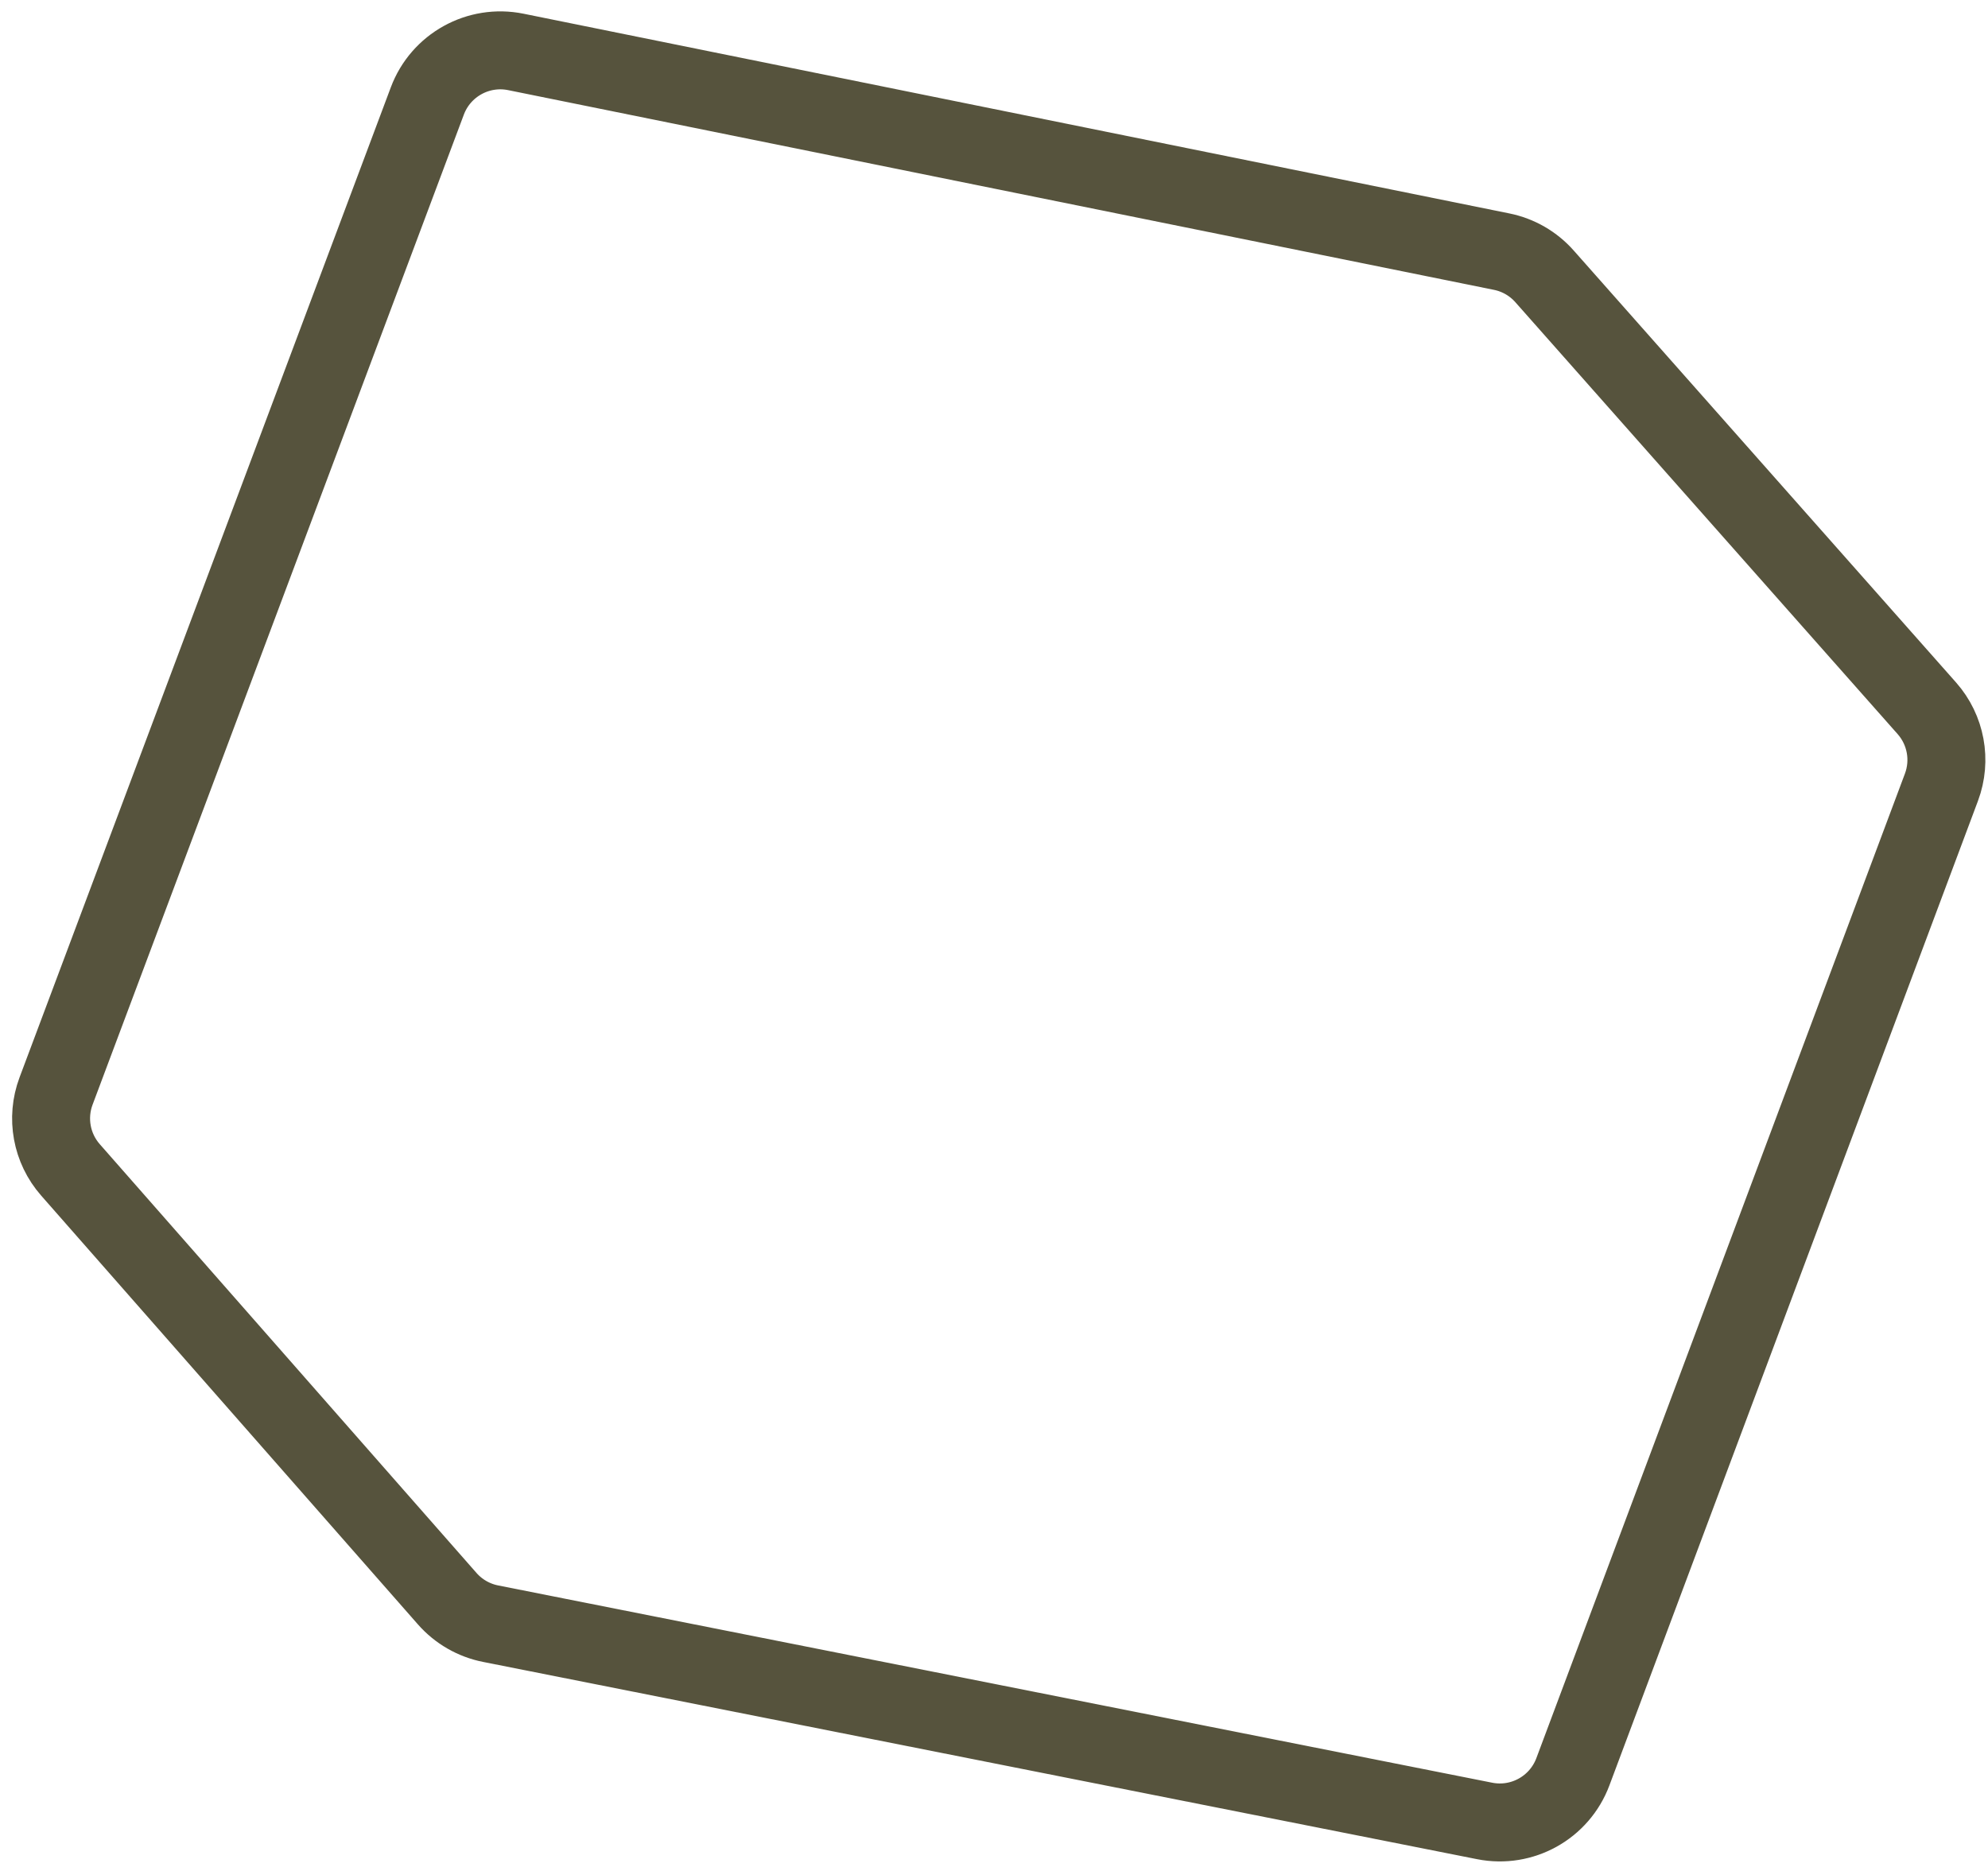
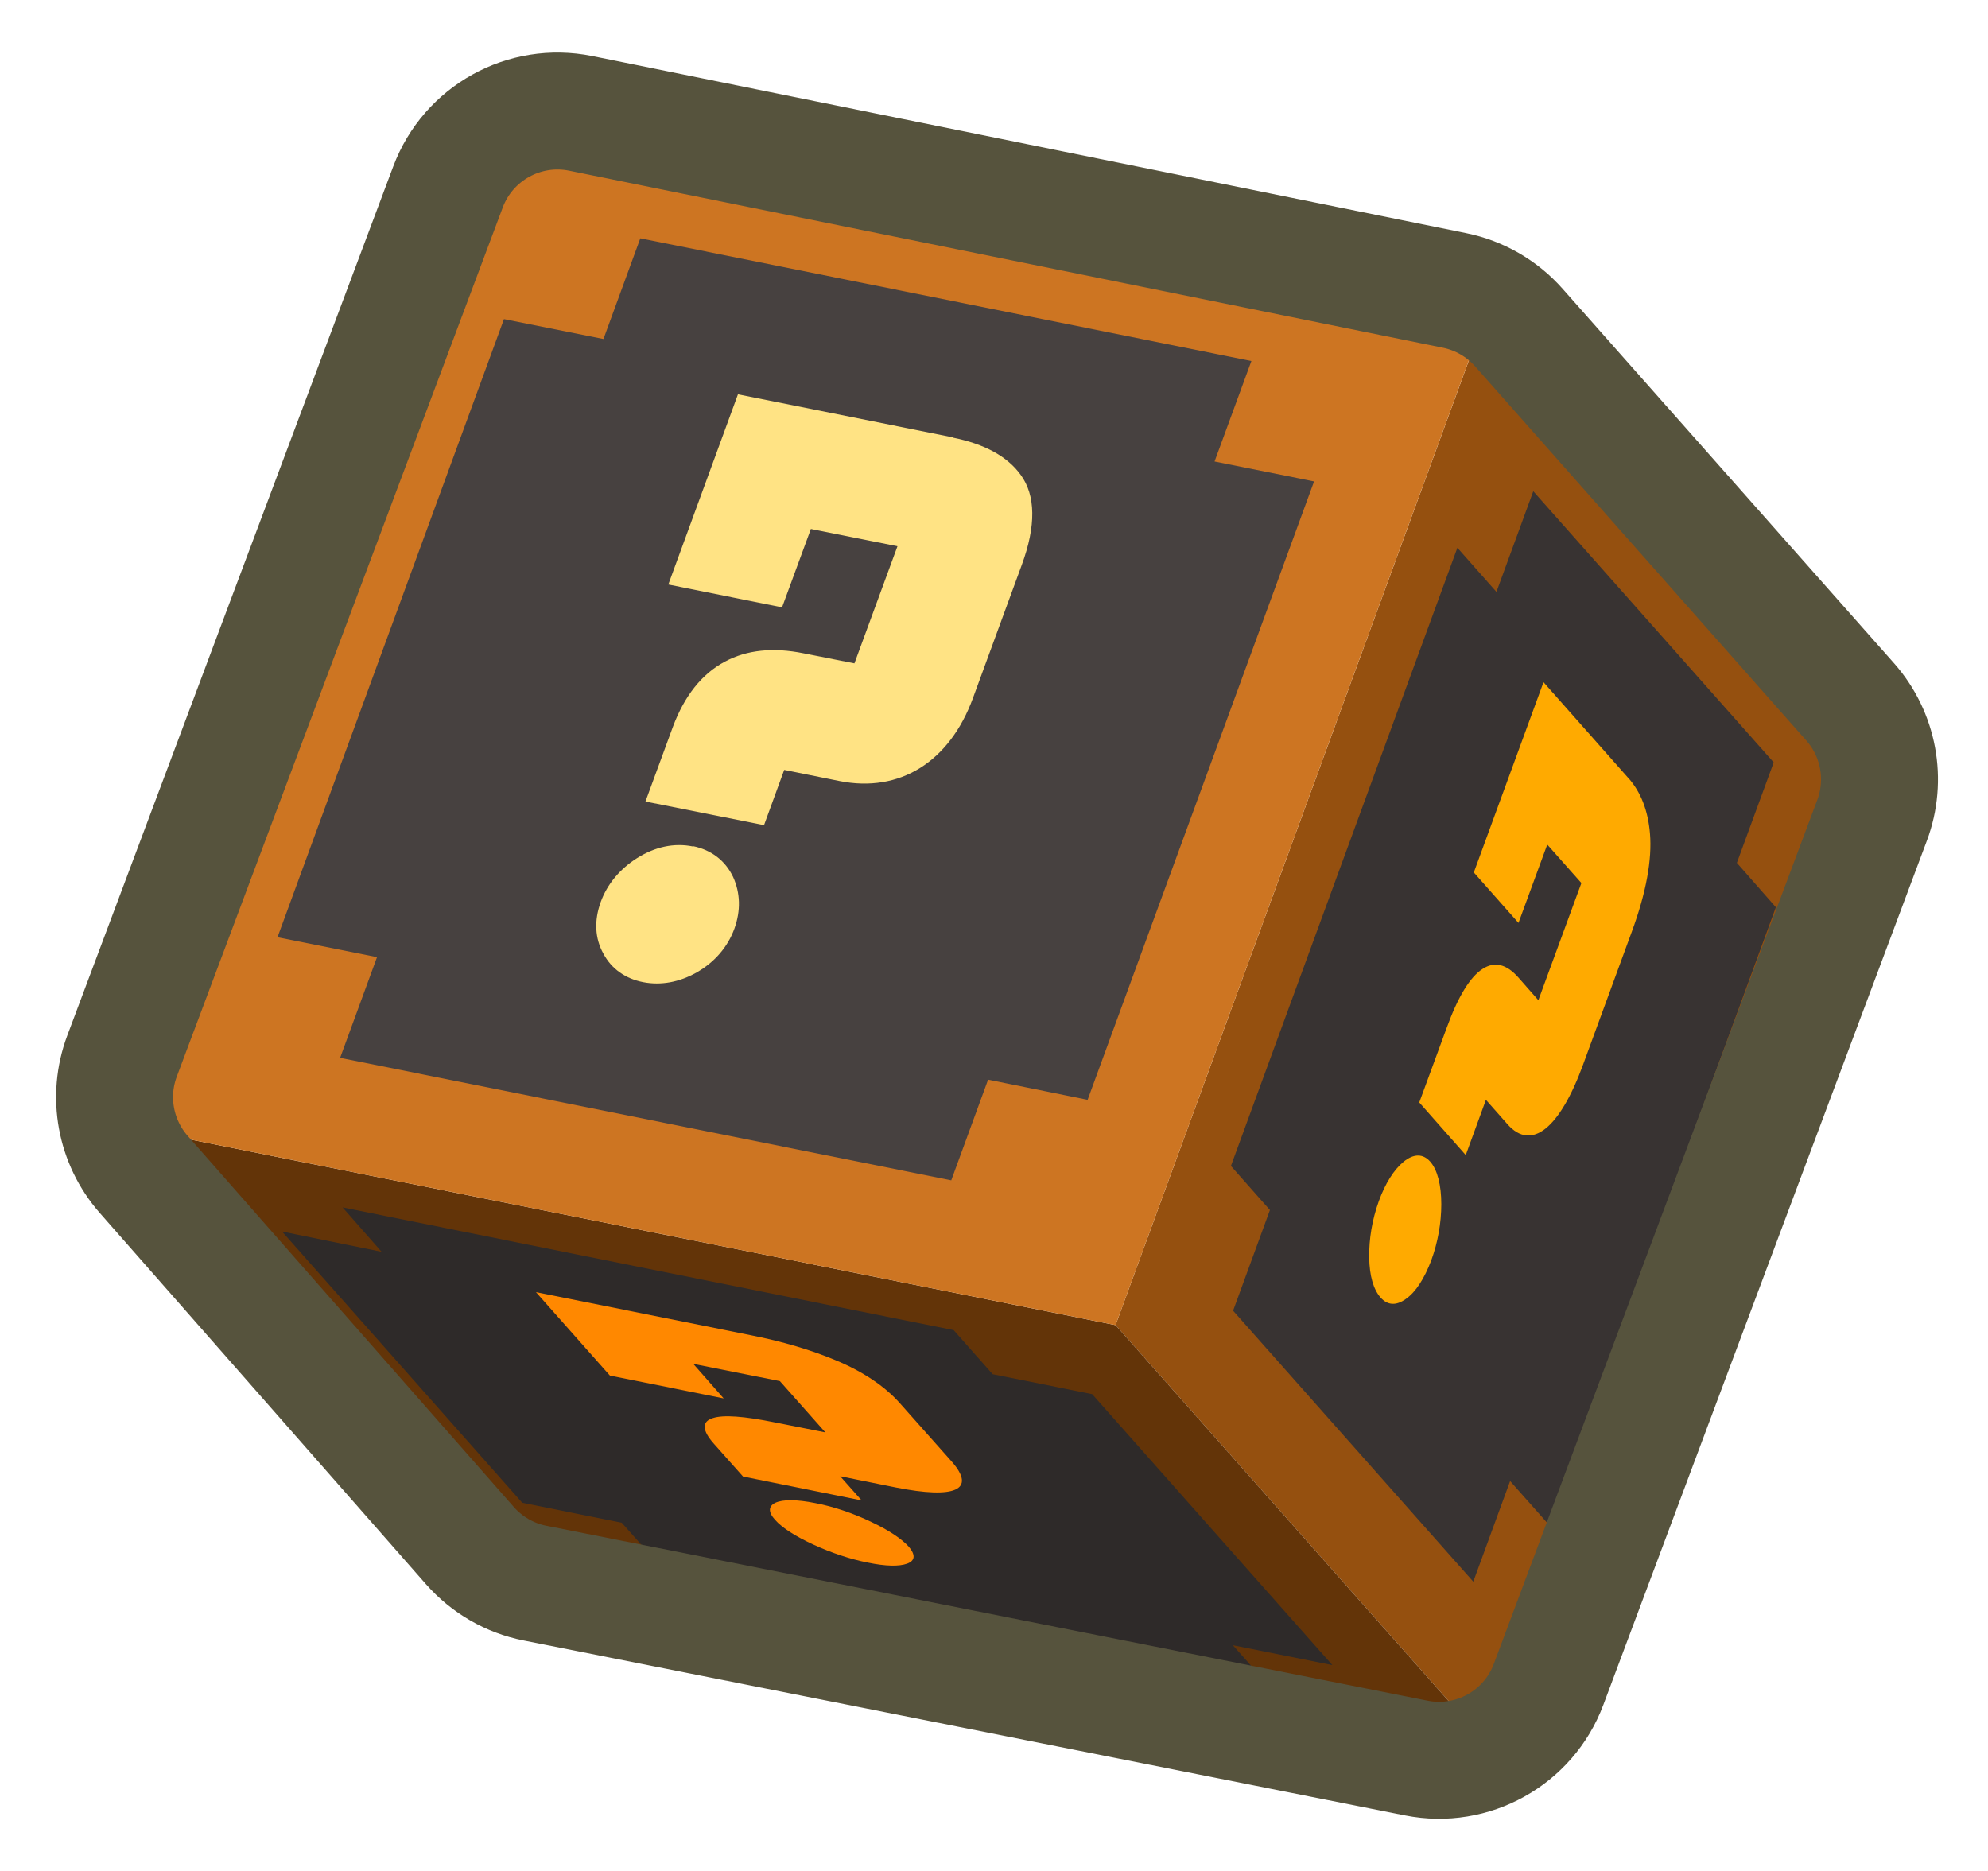
- <svg xmlns="http://www.w3.org/2000/svg" width="51" height="48" viewBox="0 0 51 48" fill="none">
-   <path d="M38.524 6.456L13.233 1.332C12.27 1.137 11.308 1.67 10.963 2.59L1.438 27.992C1.179 28.683 1.321 29.46 1.808 30.014L11.473 41.015C11.763 41.345 12.155 41.571 12.586 41.656L38.087 46.717C39.049 46.908 40.006 46.374 40.35 45.457L49.806 20.197C50.065 19.504 49.921 18.725 49.431 18.171L39.624 7.091C39.336 6.765 38.95 6.542 38.524 6.456Z" stroke="#56533D" stroke-width="2" />
+ <svg xmlns="http://www.w3.org/2000/svg" width="34" height="32" viewBox="0 0 34 32" fill="none">
+   <path d="M25.515 5.09L32.346 12.795L25.905 30.369L19.079 22.664L25.515 5.09Z" fill="#95500F" />
+   <path d="M30.335 13.04L26.223 8.402L25.593 10.123L24.925 9.369L21.052 19.942L21.719 20.696L21.089 22.418L25.197 27.052L25.827 25.331L26.499 26.089L30.372 15.517L29.705 14.758L30.335 13.04Z" fill="#383332" />
+   <path d="M24.461 19.869C24.337 19.729 24.18 19.729 24.006 19.869C23.84 20.006 23.693 20.237 23.582 20.542C23.467 20.86 23.412 21.192 23.417 21.509C23.421 21.819 23.49 22.055 23.61 22.191C23.73 22.327 23.877 22.336 24.042 22.218C24.213 22.1 24.36 21.869 24.479 21.555C24.59 21.251 24.65 20.919 24.65 20.596C24.65 20.274 24.585 20.01 24.461 19.869Z" fill="#FFAA00" />
+   <path d="M27.842 13.3L26.398 11.668L25.206 14.922L25.97 15.785L26.462 14.445L27.046 15.103L26.31 17.107L25.97 16.721C25.767 16.489 25.561 16.439 25.358 16.571C25.142 16.707 24.935 17.048 24.742 17.58L24.273 18.856L25.068 19.756L25.413 18.811L25.786 19.233C26.191 19.688 26.674 19.306 27.074 18.211L27.907 15.939C28.155 15.267 28.256 14.699 28.219 14.258C28.187 13.868 28.063 13.545 27.847 13.304" fill="#FFAA00" />
+   <path d="M19.079 22.664L25.905 30.369L8.536 26.885L1.705 19.179L19.079 22.664Z" fill="#633408" />
+   <path d="M16.31 22.75L5.859 20.651L6.526 21.41L4.824 21.064L8.932 25.703L10.633 26.044L11.305 26.798L21.756 28.893L21.085 28.139L22.787 28.479L18.679 23.845L16.977 23.504L16.31 22.75Z" fill="#2E2A29" />
+   <path d="M13.941 25.708C13.623 25.644 13.389 25.644 13.26 25.703C13.14 25.762 13.136 25.862 13.255 25.994C13.38 26.135 13.61 26.28 13.918 26.421C14.217 26.558 14.539 26.667 14.842 26.726C15.146 26.789 15.376 26.794 15.514 26.744C15.652 26.694 15.661 26.594 15.542 26.453C15.422 26.321 15.201 26.171 14.902 26.031C14.589 25.881 14.254 25.767 13.941 25.708Z" fill="#FF8800" />
+   <path d="M12.841 22.837L9.166 22.1L10.431 23.527L12.377 23.918L11.857 23.327L13.338 23.622L14.116 24.499L13.246 24.327C12.726 24.222 12.372 24.195 12.193 24.254C12 24.313 12.004 24.463 12.211 24.695L12.708 25.254L14.737 25.663L14.369 25.249L15.316 25.44C16.342 25.644 16.701 25.481 16.278 24.999L15.394 24.004C15.132 23.709 14.76 23.459 14.29 23.264C13.876 23.091 13.389 22.945 12.841 22.837Z" fill="#FF8800" />
+   <path d="M25.514 5.09L19.079 22.664L1.705 19.179L8.145 1.605L25.514 5.09Z" fill="#CD7522" />
+   <path d="M21.402 6.175L10.951 4.076L10.321 5.798L8.619 5.458L4.746 16.03L6.448 16.371L5.817 18.093L16.269 20.188L16.899 18.466L18.601 18.811L22.474 8.234L20.772 7.893L21.402 6.175Z" fill="#474140" />
+   <path d="M11.848 14.477C11.53 14.413 11.204 14.482 10.895 14.677C10.601 14.863 10.385 15.122 10.274 15.427C10.159 15.745 10.173 16.049 10.32 16.312C10.458 16.572 10.698 16.74 11.001 16.799C11.305 16.858 11.622 16.799 11.917 16.631C12.22 16.458 12.446 16.199 12.561 15.881C12.671 15.576 12.662 15.272 12.538 14.999C12.404 14.718 12.165 14.536 11.852 14.472" fill="#FFE384" />
+   <path d="M16.296 7.48L12.621 6.744L11.43 9.997L13.375 10.388L13.868 9.047L15.349 9.343L14.613 11.346L13.743 11.174C13.224 11.069 12.773 11.115 12.4 11.315C12.005 11.524 11.706 11.901 11.508 12.432L11.039 13.709L13.067 14.113L13.412 13.168L14.36 13.359C15.386 13.564 16.241 13.032 16.641 11.937L17.474 9.665C17.722 8.993 17.713 8.47 17.456 8.121C17.23 7.807 16.839 7.593 16.292 7.484" fill="#FFE384" />
+   <path d="M24.874 4.967L9.932 1.939C8.969 1.744 8.007 2.277 7.662 3.197L2.087 18.063C1.828 18.754 1.971 19.531 2.457 20.085L8.037 26.436C8.328 26.766 8.719 26.992 9.15 27.077L24.223 30.069C25.184 30.259 26.142 29.726 26.485 28.808L32.017 14.031C32.277 13.338 32.132 12.558 31.642 12.004L25.975 5.601C25.687 5.276 25.3 5.053 24.874 4.967Z" stroke="#56533D" stroke-width="2" />
</svg>
